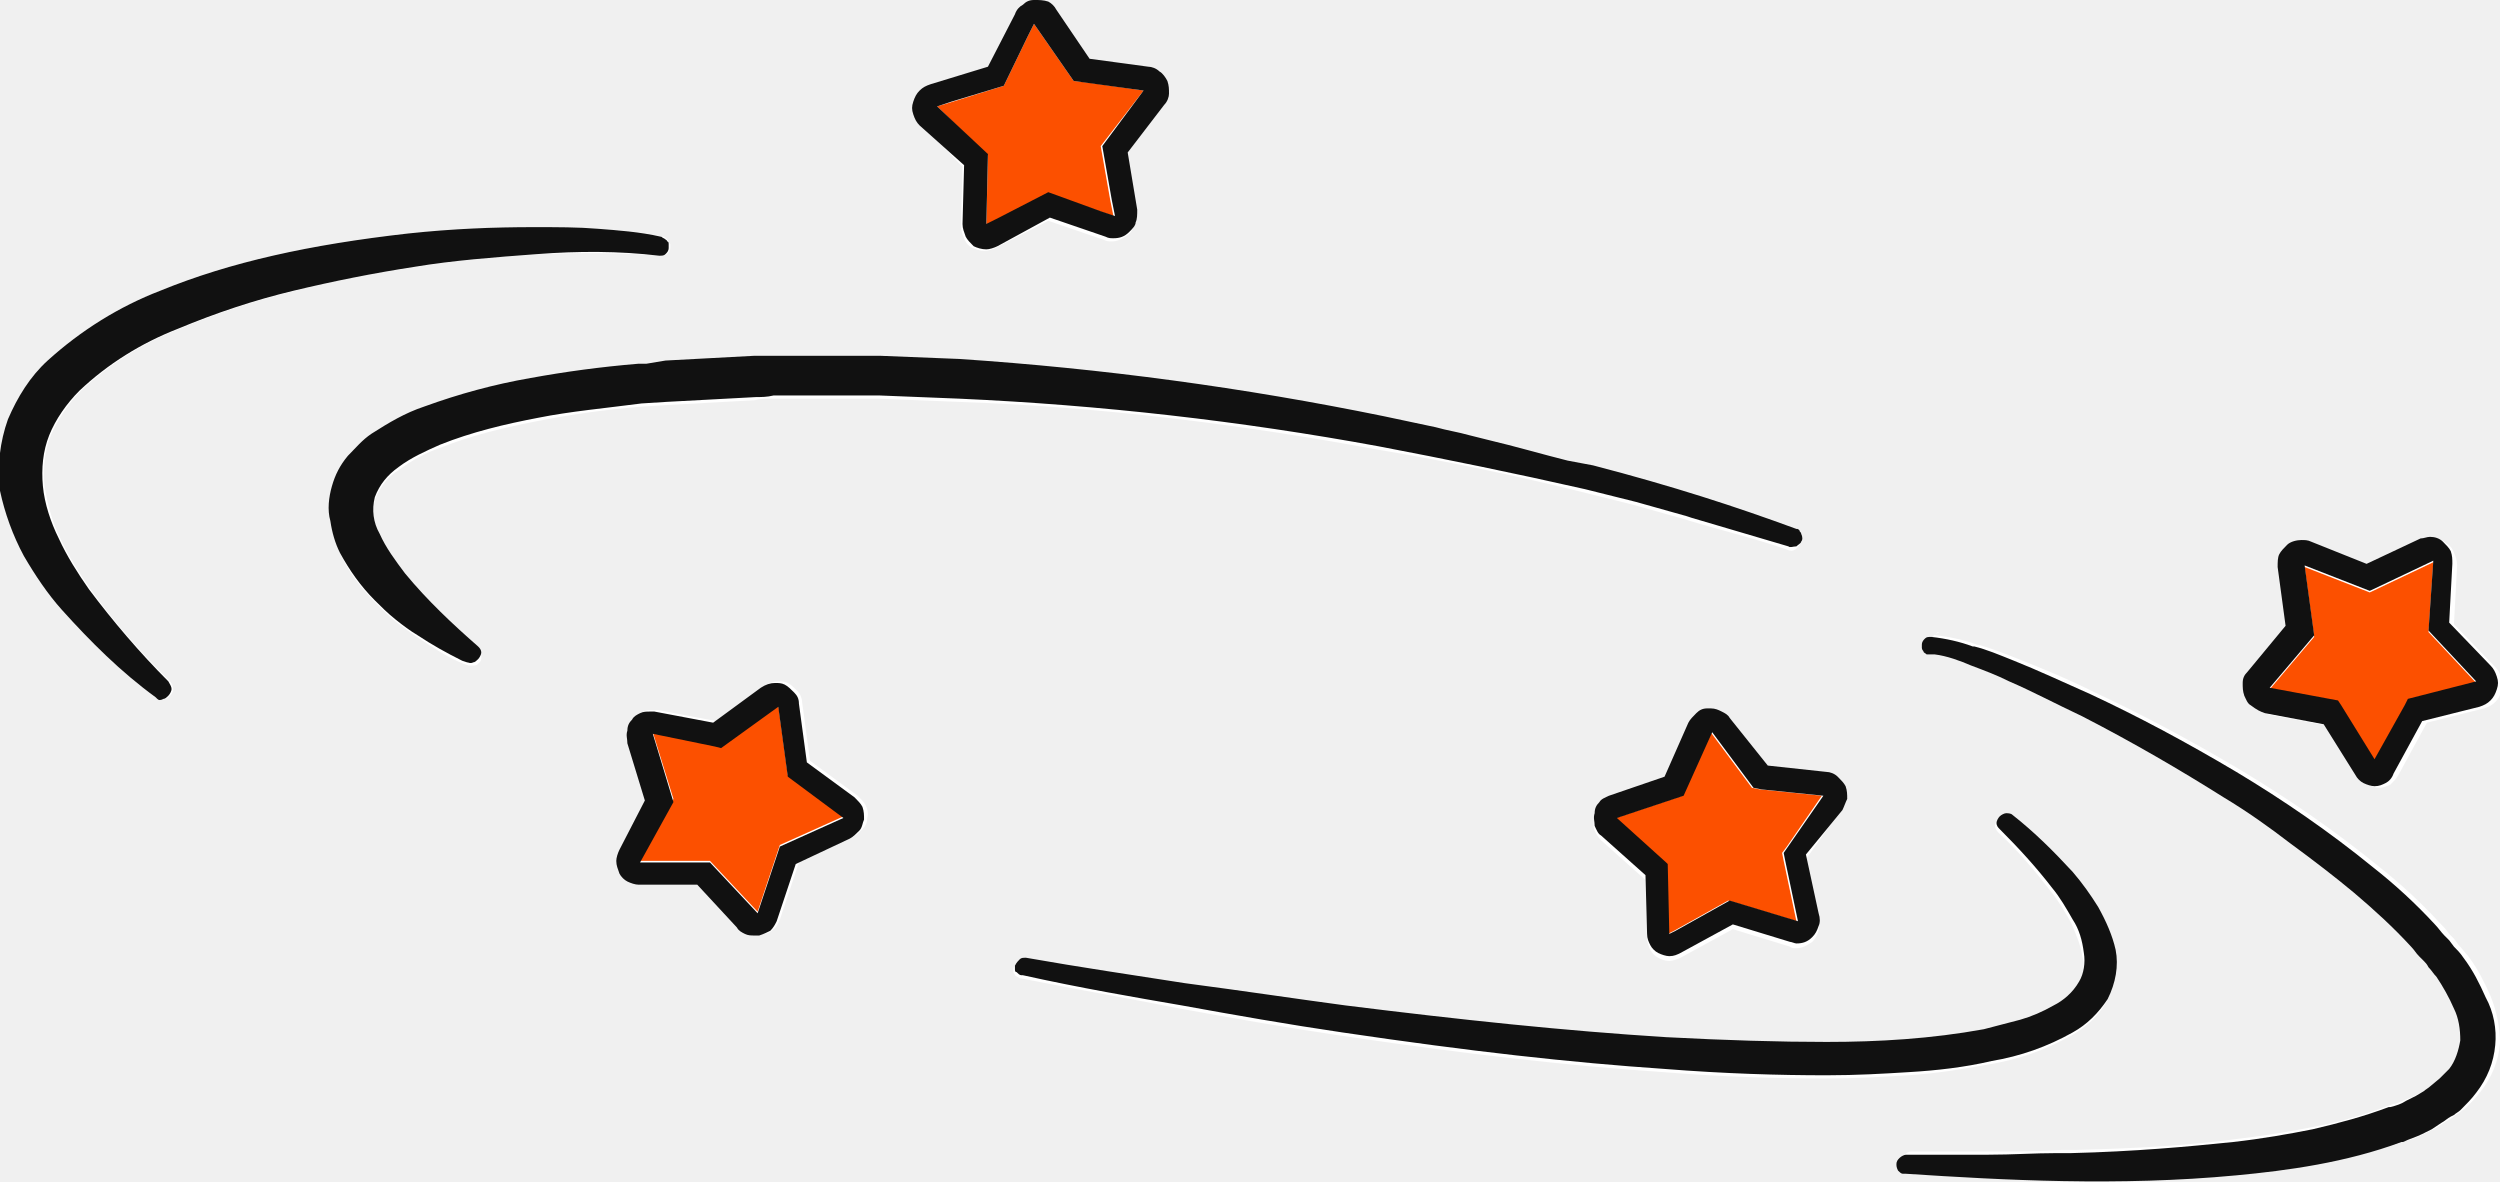
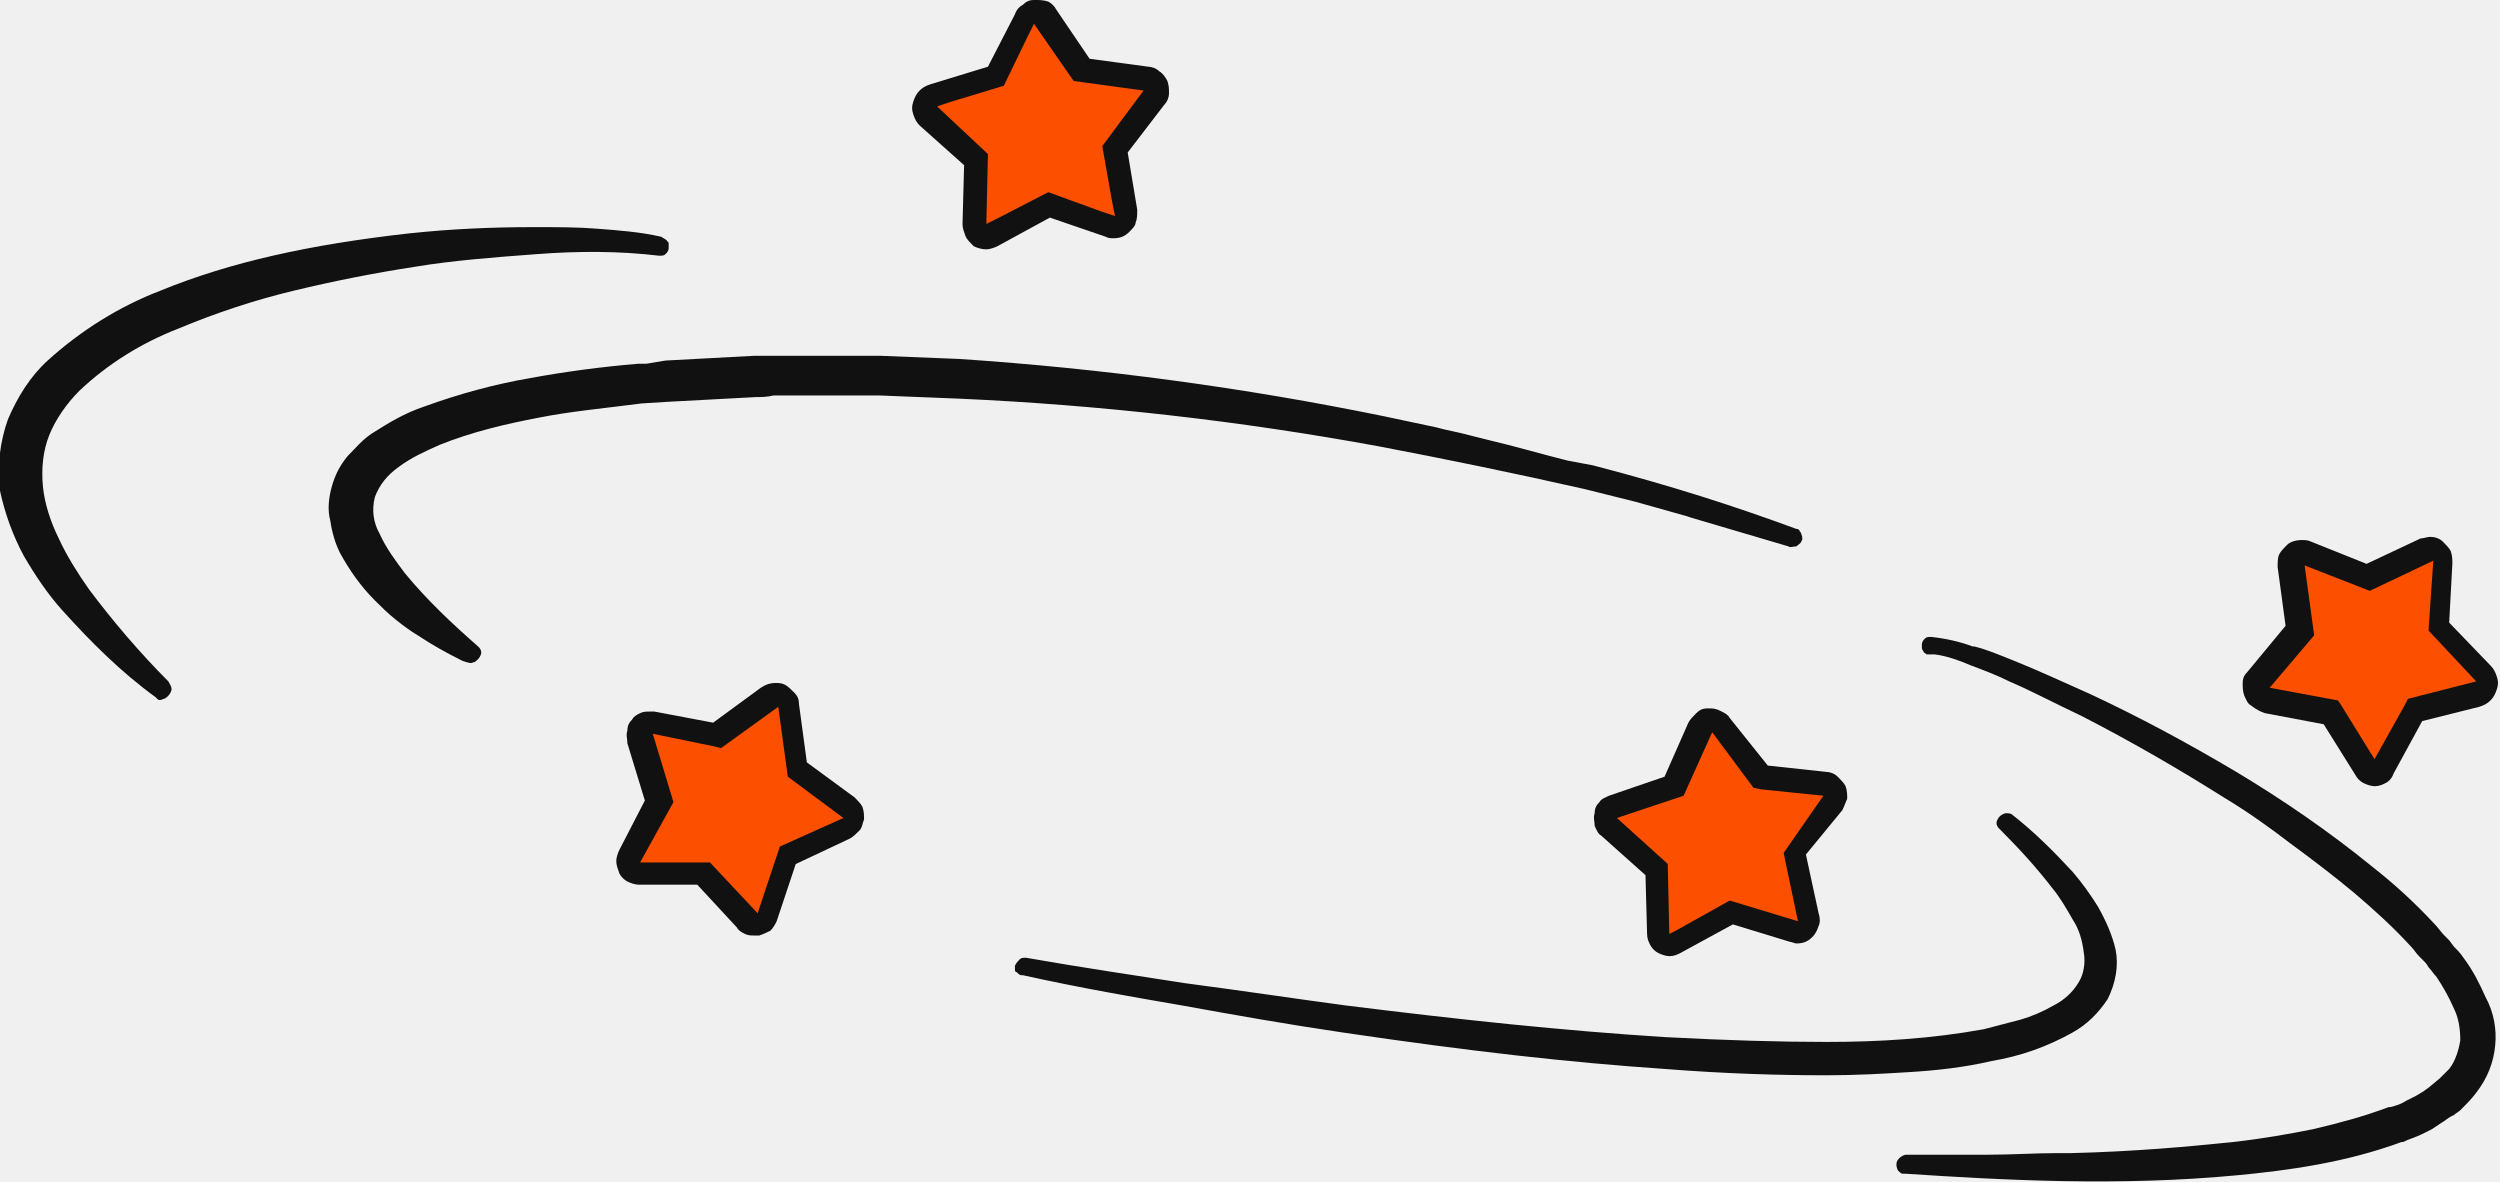
<svg xmlns="http://www.w3.org/2000/svg" version="1.1" id="Layer_1" x="0px" y="0px" viewBox="0 0 157.4 74.4" style="enable-background:new 0 0 157.4 74.4;" xml:space="preserve">
  <style type="text/css">
- 	.st0{fill:#FFFFFF;}
+ 	.st0{fill:#FC5000;}
	.st1{fill:#111111;}
- 	.st2{fill:#FC5000;}
</style>
  <g>
-     <path class="st0" d="M101.7,51.5l3.1,2.8L101.7,51.5L101.7,51.5z" />
-     <path class="st0" d="M63.2,5.4l1.5-3.1L63.2,5.4l-3.3,1L63.2,5.4z" />
-     <path class="st0" d="M39.7,46.7c-0.1-0.2-0.1-0.5,0-0.8c0.1-0.3,0.2-0.5,0.3-0.7c0.1-0.2,0.3-0.3,0.5-0.4c0.2-0.1,0.4-0.1,0.6-0.1   c0.1,0,0.2,0,0.3,0l3.7,0.7l3-2.2c0.3-0.2,0.6-0.3,0.9-0.3c0.2,0,0.4,0,0.6,0.1c0.2,0.1,0.4,0.3,0.6,0.5c0.2,0.2,0.3,0.5,0.3,0.7   l0.5,3.7l3,2.2c0.2,0.2,0.4,0.4,0.5,0.6c0.1,0.2,0.2,0.5,0.1,0.8c0,0.3-0.1,0.5-0.3,0.7c-0.2,0.2-0.4,0.4-0.6,0.5l-3.4,1.6   l-1.2,3.6c-0.1,0.2-0.2,0.5-0.4,0.6c-0.2,0.2-0.4,0.3-0.7,0.3c-0.1,0-0.2,0-0.3,0c-0.2,0-0.4,0-0.6-0.1c-0.2-0.1-0.4-0.2-0.5-0.4   l-2.6-2.7h-3.7c-0.3,0-0.5-0.1-0.7-0.2c-0.2-0.1-0.4-0.3-0.6-0.5c-0.1-0.2-0.2-0.5-0.2-0.7c0-0.3,0.1-0.5,0.2-0.7l1.8-3.3   L39.7,46.7z M131.1,60.2c-0.1-0.7-0.4-1.4-0.7-2.1c-0.4-0.7-0.8-1.4-1.3-2c-1-1.3-2.1-2.6-3.3-3.7c-0.1-0.1-0.2-0.3-0.2-0.4   c0-0.2,0.1-0.3,0.2-0.4c0.1-0.1,0.3-0.2,0.4-0.2s0.3,0,0.4,0.1c1.4,1.1,2.6,2.3,3.8,3.6c0.6,0.7,1.1,1.4,1.6,2.2   c0.5,0.8,0.9,1.7,1.1,2.7c0.2,1.1,0,2.2-0.5,3.1c-0.5,0.9-1.3,1.6-2.2,2.1c-1.6,0.9-3.3,1.5-5.1,1.8c-1.7,0.3-3.4,0.6-5.2,0.7   c-1.6,0.1-3.3,0.2-5.2,0.2c-3.1,0-6.4-0.1-10.2-0.4c-5.9-0.4-12.2-1.1-20.3-2.3c-3.4-0.5-6.8-1.1-10.1-1.7c-3-0.6-6.5-1.2-10-1.9   l-0.1,0c-0.1-0.1-0.2-0.1-0.3-0.2c0-0.1-0.1-0.1-0.1-0.2c0-0.1,0-0.2,0-0.2c0-0.1,0.1-0.2,0.1-0.2c0-0.1,0.1-0.1,0.2-0.2   c0.1,0,0.1-0.1,0.2-0.1c0.1,0,0.2,0,0.2,0c3.5,0.6,6.8,1.1,10,1.6c3.7,0.6,7,1,10.1,1.4c7.2,0.9,13.8,1.6,20.2,2   c3.8,0.2,7.1,0.3,10.1,0.3c3.3,0,6.6-0.3,9.9-0.8c0.8-0.1,1.6-0.3,2.3-0.6c0.7-0.2,1.4-0.5,2.1-0.9c0.6-0.3,1.1-0.8,1.5-1.3   C131.2,61.4,131.3,60.8,131.1,60.2L131.1,60.2z M141.7,42.4l2.4-2.9l-0.5-3.7c0-0.3,0-0.5,0.1-0.8c0.1-0.2,0.3-0.5,0.5-0.6   c0.3-0.2,0.6-0.3,0.9-0.3c0.2,0,0.4,0,0.6,0.1l3.5,1.4l3.4-1.6c0.2-0.1,0.4-0.1,0.6-0.1c0.3,0,0.6,0.1,0.8,0.3   c0.2,0.1,0.4,0.3,0.5,0.6c0.1,0.2,0.2,0.5,0.2,0.8l-0.2,3.7l2.6,2.7c0.2,0.2,0.3,0.4,0.4,0.7c0.1,0.3,0.1,0.5,0,0.8   c-0.1,0.3-0.2,0.5-0.4,0.7s-0.4,0.3-0.7,0.4l-3.6,0.9l-1.8,3.3c-0.1,0.2-0.3,0.4-0.5,0.6c-0.2,0.1-0.5,0.2-0.7,0.2h0   c-0.3,0-0.5-0.1-0.7-0.2c-0.2-0.1-0.4-0.3-0.5-0.5l-2-3.2l-3.7-0.7c-0.3-0.1-0.5-0.2-0.7-0.3c-0.2-0.2-0.3-0.4-0.4-0.6   c-0.1-0.2-0.1-0.5-0.1-0.8C141.4,42.9,141.6,42.6,141.7,42.4L141.7,42.4z M121.9,40c0.9,0.1,1.8,0.3,2.6,0.6h0.1   c0.7,0.2,1.5,0.5,2.5,0.9c1.5,0.6,3,1.2,4.8,2.1c3,1.4,6,3,9.2,4.9c3,1.8,5.9,3.8,8.6,6c1.4,1.1,2.7,2.3,3.9,3.6   c0.2,0.2,0.4,0.4,0.6,0.7l0.3,0.3l0.3,0.4c0.2,0.2,0.4,0.5,0.6,0.7c0.6,0.8,1,1.6,1.4,2.5c0.4,1,0.6,2,0.6,3   c-0.1,1.1-0.5,2.1-1.2,3c-0.3,0.4-0.6,0.7-0.9,1l-0.1,0.1c-0.2,0.1-0.3,0.2-0.4,0.3l-0.2,0.1c-0.2,0.2-0.4,0.3-0.6,0.4l-0.6,0.4   l-0.6,0.3c-0.4,0.2-0.8,0.4-1.2,0.5l-0.1,0c-3.6,1.3-7.2,1.8-10.4,2.1c-7.4,0.7-14.7,0.3-20.8-0.1c-0.1,0-0.1,0-0.2-0.1   c-0.1-0.1-0.2-0.1-0.3-0.2c-0.1-0.1-0.1-0.2-0.1-0.4c0-0.1,0.1-0.3,0.2-0.4c0.1-0.1,0.3-0.2,0.4-0.2c0.8,0,1.6,0,2.4,0   c0.9,0,1.9,0,2.8,0c1.4,0,2.9,0,4.3-0.1h0.9c4-0.1,7.3-0.3,10.2-0.7c1.8-0.2,3.5-0.5,5-0.8c1.6-0.3,3.2-0.8,4.8-1.4l0.1,0   c0.3-0.1,0.7-0.3,1-0.4l0.6-0.3l0.5-0.3c0.2-0.1,0.3-0.2,0.4-0.3l0.6-0.5c0.2-0.2,0.4-0.4,0.6-0.6c0.4-0.5,0.6-1.1,0.7-1.8   c0-0.7-0.1-1.4-0.4-2c-0.3-0.7-0.7-1.4-1.1-2c-0.1-0.2-0.3-0.4-0.5-0.6c-0.1-0.1-0.2-0.2-0.3-0.4l-0.3-0.3   c-0.2-0.2-0.3-0.4-0.5-0.6c-1.1-1.2-2.4-2.4-3.6-3.4c-1.2-1-2.5-2-4-3.1c-1.4-1-2.8-1.9-4.2-2.9c-2.7-1.7-5.6-3.4-8.9-5.1   c-1.7-0.9-3.2-1.6-4.6-2.2c-0.7-0.3-1.5-0.7-2.4-1c-0.7-0.3-1.5-0.5-2.3-0.7c-0.1,0-0.2,0-0.2-0.1s-0.1-0.1-0.2-0.2   s-0.1-0.1-0.1-0.2c0-0.1,0-0.2,0-0.2c0-0.1,0-0.2,0.1-0.2c0-0.1,0.1-0.1,0.2-0.2c0.1-0.1,0.1-0.1,0.2-0.1   C121.7,40,121.8,40,121.9,40L121.9,40z M116.1,49.5c0.1,0.2,0.2,0.5,0.1,0.8c0,0.3-0.1,0.5-0.3,0.7l-2.2,3.1l0.8,3.7   c0.1,0.3,0,0.5,0,0.8c-0.1,0.3-0.2,0.5-0.4,0.7c-0.3,0.2-0.6,0.4-1,0.4c-0.2,0-0.3,0-0.4-0.1l-3.6-1.1l-3.3,1.8   c-0.2,0.1-0.5,0.2-0.7,0.2c-0.3,0-0.5-0.1-0.7-0.2c-0.2-0.1-0.4-0.3-0.5-0.5c-0.1-0.2-0.2-0.5-0.2-0.7l-0.1-3.7l-2.8-2.5   c-0.2-0.2-0.3-0.4-0.4-0.6c-0.1-0.2-0.1-0.5,0-0.8c0.1-0.3,0.2-0.5,0.3-0.7c0.2-0.2,0.4-0.3,0.6-0.4l3.5-1.2l1.5-3.4   c0.1-0.2,0.3-0.4,0.5-0.6c0.2-0.2,0.5-0.2,0.7-0.3h0.2c0.2,0,0.5,0.1,0.7,0.2c0.2,0.1,0.4,0.3,0.5,0.4l2.2,3l3.7,0.4   c0.3,0,0.5,0.1,0.7,0.3C115.8,49.1,116,49.3,116.1,49.5L116.1,49.5z M57.6,6.4c0.1-0.3,0.2-0.5,0.4-0.7c0.2-0.2,0.4-0.3,0.7-0.4   l3.6-1.1l1.7-3.3c0.1-0.2,0.3-0.4,0.5-0.6C64.6,0.1,64.8,0,65.1,0h0.1c0.2,0,0.5,0.1,0.7,0.2c0.2,0.1,0.4,0.3,0.5,0.5l2.1,3.1   l3.7,0.5c0.3,0,0.5,0.1,0.7,0.3c0.2,0.2,0.4,0.4,0.5,0.6c0.1,0.2,0.1,0.5,0.1,0.8c0,0.3-0.1,0.5-0.3,0.7l-2.3,3l0.6,3.7   c0,0.3,0,0.5-0.1,0.8c-0.1,0.2-0.2,0.5-0.4,0.6c-0.3,0.2-0.6,0.4-1,0.4c-0.2,0-0.3,0-0.5-0.1l-3.5-1.2l-3.3,1.7   c-0.2,0.1-0.5,0.2-0.7,0.2c-0.3,0-0.5-0.1-0.8-0.2c-0.2-0.1-0.4-0.3-0.5-0.6c-0.1-0.2-0.2-0.5-0.2-0.8l0.1-3.7L58,7.8   c-0.2-0.2-0.3-0.4-0.4-0.7C57.5,6.9,57.5,6.6,57.6,6.4z M48.6,22.5h5.7c0.4,0,0.7,0,1.1,0l5,0.2c9,0.6,17.9,1.8,26.7,3.6l3.3,0.7   c0.7,0.2,1.4,0.3,2.1,0.5l1.2,0.3c1.7,0.4,3.4,0.8,5,1.3l1.5,0.4c5,1.4,9.1,2.6,12.8,4c0.1,0,0.1,0.1,0.2,0.1   c0.1,0.1,0.1,0.1,0.1,0.2c0.1,0.1,0.1,0.3,0,0.5c-0.1,0.1-0.2,0.3-0.3,0.3c-0.1,0.1-0.3,0.1-0.5,0c-2-0.7-4.1-1.2-6.1-1.8l-0.3-0.1   l-3.2-0.9L99.7,31c-4.4-1.1-8.8-2-13-2.7c-8.7-1.6-17.5-2.7-26.4-3l-5-0.2c-0.4,0-0.7,0-1.1,0h-0.6l-5,0c-0.4,0-0.7,0-1.1,0.1   L42,25.5l-1.6,0.1c-2.4,0.2-4.5,0.5-6.5,0.9c-2.1,0.4-4.2,0.9-6.2,1.7c-0.9,0.3-1.8,0.8-2.6,1.4c-0.7,0.4-1.2,1.1-1.5,1.9   c-0.2,0.8-0.1,1.6,0.3,2.3c0.4,0.9,1,1.7,1.6,2.5c1.4,1.6,3,3.2,4.6,4.6c0.1,0.1,0.2,0.3,0.2,0.4c0,0.2,0,0.3-0.1,0.4   c-0.1,0.1-0.2,0.2-0.3,0.2c-0.1,0-0.3,0-0.4,0l-0.3-0.1c-1-0.4-1.9-1-2.8-1.6c-0.6-0.4-1-0.7-1.4-1c-0.4-0.3-0.9-0.8-1.3-1.2   c-0.9-0.9-1.7-1.9-2.2-3c-0.3-0.6-0.5-1.3-0.6-2c-0.1-0.7-0.1-1.5,0.1-2.2c0.2-0.7,0.6-1.4,1-1.9c0.4-0.5,0.9-1,1.5-1.4   c1-0.7,2.1-1.3,3.3-1.7c2.2-0.8,4.4-1.4,6.7-1.8c2.1-0.4,4.3-0.7,6.7-0.9l0.5,0l1.2-0.1l5.6-0.3C47.9,22.5,48.3,22.5,48.6,22.5   L48.6,22.5z M0.6,26.4C1.1,25,1.9,23.7,3,22.7c2.1-1.9,4.5-3.4,7.1-4.4c4.4-1.8,9.4-2.9,15.6-3.6c2.8-0.3,5.4-0.4,8-0.4   c1.4,0,2.8,0,4,0.1c1.3,0.1,2.7,0.2,4,0.5c0.1,0,0.2,0,0.2,0.1c0.1,0,0.1,0.1,0.2,0.2c0,0.1,0.1,0.1,0.1,0.2c0,0.1,0,0.2,0,0.2   c0,0.2-0.1,0.3-0.2,0.4c-0.1,0.1-0.3,0.1-0.4,0.1c-2.6-0.2-5.2-0.2-7.7-0.1c-2.8,0.2-5.3,0.4-7.7,0.8c-2.6,0.4-5.1,0.8-7.6,1.5   c-2.5,0.6-4.9,1.4-7.3,2.4c-2.3,0.9-4.4,2.2-6.2,3.9c-0.8,0.8-1.4,1.7-1.9,2.8c-0.4,1-0.5,2.1-0.4,3.2c0.2,1.2,0.5,2.3,1,3.3   c0.5,1.1,1.2,2.2,1.9,3.2c1.5,2.1,3.2,4,5,5.8c0.1,0.1,0.2,0.3,0.2,0.5c0,0.2-0.1,0.3-0.2,0.4c-0.1,0.1-0.2,0.2-0.3,0.2   c-0.1,0-0.3,0-0.4,0l-0.1-0.1c-2.2-1.6-4.2-3.4-5.9-5.5C3,37.4,2.2,36.2,1.5,35c-0.7-1.3-1.2-2.7-1.4-4.1   C-0.1,29.4,0,27.8,0.6,26.4z" />
-     <path class="st0" d="M66,12.1l3.2,1.1L66,12.1L66,12.1z" />
-     <path class="st1" d="M1.5,35c0.7,1.2,1.5,2.4,2.4,3.4c1.8,2,3.7,3.9,5.9,5.5l0.1,0.1c0.1,0.1,0.2,0.1,0.4,0c0.1,0,0.2-0.1,0.3-0.2   c0.1-0.1,0.2-0.3,0.2-0.4c0-0.2-0.1-0.3-0.2-0.5c-1.8-1.8-3.5-3.8-5-5.8c-0.7-1-1.4-2.1-1.9-3.2c-0.5-1-0.9-2.2-1-3.3   c-0.1-1.1,0-2.2,0.4-3.2c0.4-1,1.1-2,1.9-2.8c1.8-1.7,3.9-3,6.2-3.9c2.4-1,4.8-1.8,7.3-2.4c2.5-0.6,5-1.1,7.6-1.5   c2.4-0.4,5-0.6,7.7-0.8c2.6-0.2,5.2-0.2,7.7,0.1c0.2,0,0.3,0,0.4-0.1c0.1-0.1,0.2-0.2,0.2-0.4c0-0.1,0-0.2,0-0.2   c0-0.1,0-0.2-0.1-0.2c0-0.1-0.1-0.1-0.2-0.2c-0.1,0-0.1-0.1-0.2-0.1c-1.3-0.3-2.7-0.4-4-0.5c-1.2-0.1-2.5-0.1-4-0.1   c-2.5,0-5.1,0.1-7.9,0.4c-6.2,0.7-11.2,1.8-15.6,3.6c-2.6,1-5,2.5-7.1,4.4c-1.1,1-1.9,2.3-2.5,3.7c-0.5,1.4-0.7,3-0.5,4.5   C0.3,32.3,0.8,33.7,1.5,35z" />
-     <path class="st1" d="M121.8,41.2c0.8,0.1,1.6,0.4,2.3,0.7c0.8,0.3,1.6,0.6,2.4,1c1.4,0.6,2.9,1.4,4.6,2.2c3.3,1.7,6.2,3.4,8.9,5.1   c1.5,0.9,2.9,1.9,4.2,2.9c1.5,1.1,2.8,2.1,4,3.1c1.3,1.1,2.5,2.2,3.6,3.4c0.2,0.2,0.3,0.4,0.5,0.6l0.3,0.3c0.1,0.1,0.2,0.2,0.3,0.4   c0.2,0.2,0.3,0.4,0.5,0.6c0.4,0.6,0.8,1.3,1.1,2c0.3,0.6,0.4,1.3,0.4,2c-0.1,0.6-0.3,1.3-0.7,1.8c-0.2,0.2-0.4,0.4-0.6,0.6   l-0.6,0.5c-0.1,0.1-0.3,0.2-0.4,0.3l-0.5,0.3l-0.6,0.3c-0.3,0.2-0.6,0.3-1,0.4l-0.1,0c-1.6,0.6-3.1,1-4.8,1.4   c-1.5,0.3-3.2,0.6-5,0.8c-2.9,0.3-6.2,0.6-10.2,0.7h-0.9c-1.4,0-2.8,0.1-4.3,0.1c-0.9,0-1.9,0-2.8,0c-0.8,0-1.6,0-2.4,0   c-0.1,0-0.3,0.1-0.4,0.2c-0.1,0.1-0.2,0.2-0.2,0.4c0,0.1,0,0.2,0.1,0.4c0.1,0.1,0.2,0.2,0.3,0.2c0.1,0,0.1,0,0.2,0   c6.1,0.4,13.4,0.8,20.8,0.1c3.2-0.3,6.9-0.8,10.4-2.1l0.1,0c0.4-0.2,0.8-0.3,1.2-0.5l0.6-0.3l0.6-0.4c0.2-0.1,0.4-0.3,0.6-0.4   l0.2-0.1c0.1-0.1,0.3-0.2,0.4-0.3l0.1-0.1c0.3-0.3,0.6-0.6,0.9-1c0.7-0.9,1.1-1.9,1.2-3c0.1-1-0.1-2.1-0.6-3   c-0.4-0.9-0.8-1.7-1.4-2.5c-0.2-0.3-0.4-0.5-0.6-0.7l-0.3-0.4l-0.3-0.3c-0.2-0.2-0.4-0.5-0.6-0.7c-1.2-1.3-2.5-2.5-3.9-3.6   c-2.7-2.2-5.6-4.2-8.6-6c-3.2-1.9-6.2-3.5-9.2-4.9c-1.8-0.8-3.3-1.5-4.8-2.1c-1-0.4-1.7-0.7-2.5-0.9h-0.1c-0.8-0.3-1.7-0.5-2.6-0.6   c-0.2,0-0.3,0-0.4,0.1c-0.1,0.1-0.2,0.2-0.2,0.4c0,0.1,0,0.2,0,0.2c0,0.1,0.1,0.2,0.1,0.2c0,0.1,0.1,0.1,0.2,0.2   C121.6,41.2,121.7,41.2,121.8,41.2z" />
-     <path class="st1" d="M40.7,22.9l-0.5,0c-2.4,0.2-4.6,0.5-6.8,0.9c-2.3,0.4-4.5,1-6.7,1.8c-1.2,0.4-2.2,1-3.3,1.7   c-0.6,0.4-1,0.9-1.5,1.4c-0.5,0.6-0.8,1.2-1,1.9c-0.2,0.7-0.3,1.5-0.1,2.2c0.1,0.7,0.3,1.4,0.6,2c0.6,1.1,1.3,2.1,2.2,3   c0.4,0.4,0.8,0.8,1.3,1.2c0.5,0.4,0.9,0.7,1.4,1c0.9,0.6,1.8,1.1,2.8,1.6l0.3,0.1c0.1,0,0.2,0.1,0.4,0c0.1,0,0.2-0.1,0.3-0.2   c0.1-0.1,0.2-0.3,0.2-0.4c0-0.2-0.1-0.3-0.2-0.4c-1.6-1.4-3.2-2.9-4.6-4.6c-0.6-0.8-1.2-1.6-1.6-2.5c-0.4-0.7-0.5-1.5-0.3-2.3   c0.3-0.8,0.8-1.4,1.5-1.9c0.8-0.6,1.7-1,2.6-1.4c2-0.8,4.1-1.3,6.2-1.7c2-0.4,4.2-0.6,6.5-0.9l1.6-0.1l5.6-0.3c0.3,0,0.7,0,1.1-0.1   l5,0h0.6c0.4,0,0.7,0,1.1,0l5,0.2c8.9,0.4,17.7,1.4,26.4,3c4.2,0.8,8.6,1.7,13,2.7l3.2,0.8l3.2,0.9l0.3,0.1c2,0.6,4.1,1.2,6.1,1.8   c0.1,0.1,0.3,0,0.5,0c0.1-0.1,0.3-0.2,0.3-0.3c0.1-0.1,0.1-0.3,0-0.5c0-0.1-0.1-0.1-0.1-0.2c-0.1-0.1-0.1-0.1-0.2-0.1   c-3.8-1.4-7.8-2.7-12.8-4L98.7,29c-1.6-0.4-3.3-0.9-5-1.3l-1.2-0.3c-0.7-0.2-1.4-0.3-2.1-0.5l-3.3-0.7c-8.8-1.8-17.7-3-26.7-3.6   l-5-0.2c-0.4,0-0.7,0-1.1,0h-5.7c-0.4,0-0.7,0-1.1,0l-5.6,0.3L40.7,22.9z" />
-     <path class="st1" d="M129.3,63.3c-0.7,0.4-1.4,0.7-2.1,0.9c-0.8,0.2-1.5,0.4-2.3,0.6c-3.3,0.6-6.6,0.8-9.9,0.8   c-3,0-6.3-0.1-10.1-0.3c-6.4-0.4-13-1.1-20.2-2c-3-0.4-6.3-0.9-10.1-1.4c-3.2-0.5-6.6-1-10-1.6c-0.2,0-0.3,0-0.4,0.1   c-0.1,0.1-0.2,0.2-0.3,0.4c0,0.1,0,0.2,0,0.2c0,0.1,0,0.2,0.1,0.2c0.1,0.1,0.2,0.2,0.3,0.2l0.1,0c3.6,0.8,7.1,1.4,10,1.9   c3.3,0.6,6.7,1.2,10.1,1.7c8.1,1.2,14.4,1.9,20.3,2.3c3.8,0.3,7.2,0.4,10.2,0.4c1.9,0,3.6-0.1,5.2-0.2c1.7-0.1,3.5-0.3,5.2-0.7   c1.8-0.3,3.5-0.9,5.1-1.8c0.9-0.5,1.6-1.2,2.2-2.1c0.5-1,0.7-2.1,0.5-3.1c-0.2-0.9-0.6-1.8-1.1-2.7c-0.5-0.8-1-1.5-1.6-2.2   c-1.2-1.3-2.4-2.5-3.8-3.6c-0.1-0.1-0.3-0.1-0.4-0.1s-0.3,0.1-0.4,0.2c-0.1,0.1-0.2,0.3-0.2,0.4c0,0.2,0.1,0.3,0.2,0.4   c1.2,1.2,2.3,2.4,3.3,3.7c0.5,0.6,0.9,1.3,1.3,2c0.4,0.6,0.6,1.3,0.7,2.1c0.1,0.6,0,1.3-0.3,1.8C130.5,62.5,129.9,63,129.3,63.3z" />
-     <path class="st2" d="M60,6.4L59,6.7l3.2,3.1l-0.1,4.4l0.8-0.4l3.1-1.6h0l3.2,1.1l0.9,0.3l-0.2-1l-0.6-3.4L72,5.7l-3.5-0.5l-0.9-0.1   l-2.5-3.6l-0.4,0.8l-1.5,3.1L60,6.4z" />
-     <path class="st1" d="M60.7,10.4l-0.1,3.7c0,0.3,0.1,0.5,0.2,0.8c0.1,0.2,0.3,0.4,0.5,0.6c0.2,0.1,0.5,0.2,0.8,0.2   c0.2,0,0.5-0.1,0.7-0.2l3.3-1.8l3.5,1.2c0.2,0.1,0.3,0.1,0.5,0.1c0.4,0,0.7-0.1,1-0.4c0.2-0.2,0.4-0.4,0.4-0.6   c0.1-0.2,0.1-0.5,0.1-0.8L71,9.6l2.3-3c0.2-0.2,0.3-0.5,0.3-0.7c0-0.3,0-0.5-0.1-0.8c-0.1-0.2-0.3-0.5-0.5-0.6   c-0.2-0.2-0.5-0.3-0.7-0.3l-3.7-0.5l-2.1-3.1c-0.1-0.2-0.3-0.4-0.5-0.5C65.7,0,65.4,0,65.2,0h-0.1c-0.3,0-0.5,0.1-0.7,0.3   c-0.2,0.1-0.4,0.3-0.5,0.6l-1.7,3.3l-3.6,1.1c-0.3,0.1-0.5,0.2-0.7,0.4c-0.2,0.2-0.3,0.4-0.4,0.7c-0.1,0.3-0.1,0.5,0,0.8   c0.1,0.3,0.2,0.5,0.4,0.7L60.7,10.4z M63.2,5.4l1.5-3.1l0.4-0.8l2.5,3.6L72,5.7l-2.6,3.5l0.6,3.4l0.2,1l-0.9-0.3L66,12.1l-3.1,1.6   l-0.8,0.4l0.1-4.4L59,6.7l0.9-0.3L63.2,5.4z" />
-     <path class="st2" d="M142.9,43.4l4.3,0.8l0.2,0.3l2.1,3.4l1.9-3.4l0.2-0.4l4.3-1.1l-3-3.2l0.3-4.4l-4,1.9l-4.1-1.6l0.6,4.4   L142.9,43.4z" />
-     <path class="st1" d="M142.6,44.9l3.7,0.7l2,3.2c0.1,0.2,0.3,0.4,0.5,0.5c0.2,0.1,0.5,0.2,0.7,0.2h0c0.3,0,0.5-0.1,0.7-0.2   c0.2-0.1,0.4-0.3,0.5-0.6l1.8-3.3l3.6-0.9c0.3-0.1,0.5-0.2,0.7-0.4c0.2-0.2,0.3-0.4,0.4-0.7c0.1-0.3,0.1-0.5,0-0.8   c-0.1-0.3-0.2-0.5-0.4-0.7l-2.6-2.7l0.2-3.7c0-0.3,0-0.5-0.1-0.8c-0.1-0.2-0.3-0.4-0.5-0.6c-0.2-0.2-0.5-0.3-0.8-0.3   c-0.2,0-0.4,0.1-0.6,0.1l-3.4,1.6l-3.5-1.4c-0.2-0.1-0.4-0.1-0.6-0.1c-0.3,0-0.7,0.1-0.9,0.3c-0.2,0.2-0.4,0.4-0.5,0.6   c-0.1,0.2-0.1,0.5-0.1,0.8l0.5,3.7l-2.4,2.9c-0.2,0.2-0.3,0.4-0.3,0.7c0,0.3,0,0.5,0.1,0.8c0.1,0.2,0.2,0.5,0.4,0.6   C142.1,44.7,142.3,44.8,142.6,44.9z M145.7,40l-0.6-4.4l4.1,1.6l4-1.9l-0.3,4.4l3,3.2l-4.3,1.1l-0.2,0.4l-1.9,3.4l-2.1-3.4   l-0.2-0.3l-4.3-0.8L145.7,40z" />
-     <path class="st2" d="M40.3,54.2l4.4,0l3,3.2l1.4-4.2l4-1.8l-3.5-2.6L49,44.4L45.4,47L45,46.9l-3.9-0.8l1.3,4.2L40.3,54.2z" />
-     <path class="st1" d="M39,55c0.1,0.2,0.3,0.4,0.5,0.5c0.2,0.1,0.5,0.2,0.7,0.2h3.7l2.5,2.7c0.1,0.2,0.3,0.3,0.5,0.4s0.4,0.1,0.6,0.1   c0.1,0,0.2,0,0.3,0c0.3-0.1,0.5-0.2,0.7-0.3c0.2-0.2,0.3-0.4,0.4-0.6l1.2-3.6l3.4-1.6c0.2-0.1,0.4-0.3,0.6-0.5   c0.2-0.2,0.2-0.5,0.3-0.7c0-0.3,0-0.5-0.1-0.8c-0.1-0.2-0.3-0.4-0.5-0.6l-3-2.2l-0.5-3.7c0-0.3-0.1-0.5-0.3-0.7   c-0.2-0.2-0.4-0.4-0.6-0.5c-0.2-0.1-0.4-0.1-0.6-0.1c-0.3,0-0.6,0.1-0.9,0.3l-3,2.2l-3.7-0.7c-0.1,0-0.2,0-0.3,0   c-0.2,0-0.4,0-0.6,0.1c-0.2,0.1-0.4,0.2-0.5,0.4c-0.2,0.2-0.3,0.4-0.3,0.7c-0.1,0.3,0,0.5,0,0.8l1.1,3.6L39,53.5   c-0.1,0.2-0.2,0.5-0.2,0.7C38.8,54.5,38.9,54.7,39,55z M41.1,46.2l3.9,0.8l0.4,0.1l3.6-2.6l0.6,4.4l3.5,2.6l-4,1.8l-1.4,4.2l-3-3.2   h-4.4l2.1-3.8L41.1,46.2z" />
-     <path class="st2" d="M113.1,58l-0.8-3.8l-0.1-0.5l0.3-0.4l2.2-3.2l-3.9-0.4l-0.5-0.1l-2.6-3.5l-1.8,4l-4.2,1.4l3.1,2.8l0.1,0.1   l0.1,4.4l0.4-0.2l3.4-1.9L113.1,58z" />
-     <path class="st1" d="M108.9,45.2c-0.1-0.2-0.3-0.3-0.5-0.4c-0.2-0.1-0.4-0.2-0.7-0.2h-0.2c-0.3,0-0.5,0.1-0.7,0.3   c-0.2,0.2-0.4,0.4-0.5,0.6l-1.5,3.4l-3.5,1.2c-0.2,0.1-0.5,0.2-0.6,0.4c-0.2,0.2-0.3,0.4-0.3,0.7c-0.1,0.3,0,0.5,0,0.8   c0.1,0.2,0.2,0.5,0.4,0.6l2.8,2.5l0.1,3.7c0,0.3,0.1,0.5,0.2,0.7c0.1,0.2,0.3,0.4,0.5,0.5c0.2,0.1,0.5,0.2,0.7,0.2   c0.3,0,0.5-0.1,0.7-0.2l3.3-1.8l3.6,1.1c0.1,0,0.3,0.1,0.4,0.1c0.4,0,0.7-0.1,1-0.4c0.2-0.2,0.3-0.4,0.4-0.7c0.1-0.2,0.1-0.5,0-0.8   l-0.8-3.7L116,51c0.1-0.2,0.2-0.5,0.3-0.7c0-0.3,0-0.5-0.1-0.8c-0.1-0.2-0.3-0.4-0.5-0.6c-0.2-0.2-0.5-0.3-0.7-0.3l-3.7-0.4   L108.9,45.2z M108.9,56.7l-3.4,1.9l-0.4,0.2l-0.1-4.4l-0.1-0.1l-3.1-2.8l4.2-1.4l1.8-4l2.6,3.5l0.5,0.1l3.9,0.4l-2.5,3.6l0.1,0.5   l0.8,3.8L108.9,56.7z" />
+     <polygon class="st0" points="68.9,4.8 67.9,4.7 65,0.6 64.6,1.6 62.9,5.1 59.3,6.2 58.1,6.5 61.8,10.1 61.6,15.1 62.5,14.6    66.1,12.8 69.7,14 70.7,14.4 70.5,13.2 69.8,9.4 72.9,5.4  " />
+     <polygon class="st0" points="153.4,39.5 153.7,34.5 149.2,36.7 144.5,34.9 145.2,39.9 142,43.6 146.9,44.5 147.1,44.9 149.5,48.8    151.7,44.9 151.9,44.4 156.8,43.2  " />
+     <polygon class="st0" points="49.2,44 45.3,46.8 44.9,46.7 40.6,45.8 42,50.4 39.8,54.6 44.5,54.6 47.8,58 49.3,53.5 53.6,51.5    49.8,48.7  " />
+     <polygon class="st0" points="115.6,49.7 111.2,49.3 110.7,49.1 107.8,45.2 105.8,49.7 101.1,51.3 104.5,54.4 104.6,54.5    104.8,59.4 105.2,59.2 109,57.1 113.8,58.6 112.9,54.3 112.8,53.7 113.2,53.3  " />
+   </g>
+   <g>
+     <path class="st1" d="M33.8,16c2.6-0.2,5.2-0.2,7.7,0.1c0.2,0,0.3,0,0.4-0.1c0.1-0.1,0.2-0.2,0.2-0.4c0-0.1,0-0.2,0-0.2   c0-0.1,0-0.2-0.1-0.2c0-0.1-0.1-0.1-0.2-0.2c-0.1,0-0.1-0.1-0.2-0.1c-1.3-0.3-2.7-0.4-4-0.5c-1.2-0.1-2.5-0.1-4-0.1   c-2.5,0-5.1,0.1-7.9,0.4c-6.2,0.7-11.2,1.8-15.6,3.6c-2.6,1-5,2.5-7.1,4.4c-1.1,1-1.9,2.3-2.5,3.7c-0.5,1.4-0.7,3-0.5,4.5   c0.3,1.4,0.8,2.8,1.5,4.1c0.7,1.2,1.5,2.4,2.4,3.4c1.8,2,3.7,3.9,5.9,5.5L9.9,44c0.1,0.1,0.2,0.1,0.4,0c0.1,0,0.2-0.1,0.3-0.2   c0.1-0.1,0.2-0.3,0.2-0.4c0-0.2-0.1-0.3-0.2-0.5c-1.8-1.8-3.5-3.8-5-5.8c-0.7-1-1.4-2.1-1.9-3.2c-0.5-1-0.9-2.2-1-3.3   c-0.1-1.1,0-2.2,0.4-3.2s1.1-2,1.9-2.8c1.8-1.7,3.9-3,6.2-3.9c2.4-1,4.8-1.8,7.3-2.4s5-1.1,7.6-1.5C28.5,16.4,31.1,16.2,33.8,16z" />
+     <path class="st1" d="M155.1,60.3c-0.2-0.3-0.4-0.5-0.6-0.7l-0.3-0.4l-0.3-0.3c-0.2-0.2-0.4-0.5-0.6-0.7c-1.2-1.3-2.5-2.5-3.9-3.6   c-2.7-2.2-5.6-4.2-8.6-6c-3.2-1.9-6.2-3.5-9.2-4.9c-1.8-0.8-3.3-1.5-4.8-2.1c-1-0.4-1.7-0.7-2.5-0.9h-0.1c-0.8-0.3-1.7-0.5-2.6-0.6   c-0.2,0-0.3,0-0.4,0.1s-0.2,0.2-0.2,0.4c0,0.1,0,0.2,0,0.2c0,0.1,0.1,0.2,0.1,0.2c0,0.1,0.1,0.1,0.2,0.2c0.3,0,0.4,0,0.5,0   c0.8,0.1,1.6,0.4,2.3,0.7c0.8,0.3,1.6,0.6,2.4,1c1.4,0.6,2.9,1.4,4.6,2.2c3.3,1.7,6.2,3.4,8.9,5.1c1.5,0.9,2.9,1.9,4.2,2.9   c1.5,1.1,2.8,2.1,4,3.1c1.3,1.1,2.5,2.2,3.6,3.4c0.2,0.2,0.3,0.4,0.5,0.6l0.3,0.3c0.1,0.1,0.2,0.2,0.3,0.4c0.2,0.2,0.3,0.4,0.5,0.6   c0.4,0.6,0.8,1.3,1.1,2c0.3,0.6,0.4,1.3,0.4,2c-0.1,0.6-0.3,1.3-0.7,1.8c-0.2,0.2-0.4,0.4-0.6,0.6l-0.6,0.5   c-0.1,0.1-0.3,0.2-0.4,0.3l-0.5,0.3l-0.6,0.3c-0.3,0.2-0.6,0.3-1,0.4h-0.1c-1.6,0.6-3.1,1-4.8,1.4c-1.5,0.3-3.2,0.6-5,0.8   c-2.9,0.3-6.2,0.6-10.2,0.7h-0.9c-1.4,0-2.8,0.1-4.3,0.1c-0.9,0-1.9,0-2.8,0c-0.8,0-1.6,0-2.4,0c-0.1,0-0.3,0.1-0.4,0.2   s-0.2,0.2-0.2,0.4c0,0.1,0,0.2,0.1,0.4c0.1,0.1,0.2,0.2,0.3,0.2c0.1,0,0.1,0,0.2,0c6.1,0.4,13.4,0.8,20.8,0.1   c3.2-0.3,6.9-0.8,10.4-2.1h0.1c0.4-0.2,0.8-0.3,1.2-0.5l0.6-0.3l0.6-0.4c0.2-0.1,0.4-0.3,0.6-0.4l0.2-0.1c0.1-0.1,0.3-0.2,0.4-0.3   l0.1-0.1c0.3-0.3,0.6-0.6,0.9-1c0.7-0.9,1.1-1.9,1.2-3c0.1-1-0.1-2.1-0.6-3C156.1,61.9,155.7,61.1,155.1,60.3z" />
+     <path class="st1" d="M99.8,30.8l3.2,0.8l3.2,0.9l0.3,0.1c2,0.6,4.1,1.2,6.1,1.8c0.1,0.1,0.3,0,0.5,0c0.1-0.1,0.3-0.2,0.3-0.3   c0.1-0.1,0.1-0.3,0-0.5c0-0.1-0.1-0.1-0.1-0.2c-0.1-0.1-0.1-0.1-0.2-0.1c-3.8-1.4-7.8-2.7-12.8-4L98.7,29c-1.6-0.4-3.3-0.9-5-1.3   l-1.2-0.3c-0.7-0.2-1.4-0.3-2.1-0.5l-3.3-0.7c-8.8-1.8-17.7-3-26.7-3.6l-5-0.2c-0.4,0-0.7,0-1.1,0h-5.7c-0.4,0-0.7,0-1.1,0   l-5.6,0.3l-1.2,0.2h-0.5c-2.4,0.2-4.6,0.5-6.8,0.9c-2.3,0.4-4.5,1-6.7,1.8c-1.2,0.4-2.2,1-3.3,1.7c-0.6,0.4-1,0.9-1.5,1.4   c-0.5,0.6-0.8,1.2-1,1.9c-0.2,0.7-0.3,1.5-0.1,2.2c0.1,0.7,0.3,1.4,0.6,2c0.6,1.1,1.3,2.1,2.2,3c0.4,0.4,0.8,0.8,1.3,1.2   s0.9,0.7,1.4,1c0.9,0.6,1.8,1.1,2.8,1.6l0.3,0.1c0.1,0,0.2,0.1,0.4,0c0.1,0,0.2-0.1,0.3-0.2c0.1-0.1,0.2-0.3,0.2-0.4   c0-0.2-0.1-0.3-0.2-0.4c-1.6-1.4-3.2-2.9-4.6-4.6c-0.6-0.8-1.2-1.6-1.6-2.5c-0.4-0.7-0.5-1.5-0.3-2.3c0.3-0.8,0.8-1.4,1.5-1.9   c0.8-0.6,1.7-1,2.6-1.4c2-0.8,4.1-1.3,6.2-1.7c2-0.4,4.2-0.6,6.5-0.9l1.6-0.1l5.6-0.3c0.3,0,0.7,0,1.1-0.1h5h0.6c0.4,0,0.7,0,1.1,0   l5,0.2c8.9,0.4,17.7,1.4,26.4,3C91,28.9,95.4,29.8,99.8,30.8z" />
+     <path class="st1" d="M125.4,66.8c1.8-0.3,3.5-0.9,5.1-1.8c0.9-0.5,1.6-1.2,2.2-2.1c0.5-1,0.7-2.1,0.5-3.1c-0.2-0.9-0.6-1.8-1.1-2.7   c-0.5-0.8-1-1.5-1.6-2.2c-1.2-1.3-2.4-2.5-3.8-3.6c-0.1-0.1-0.3-0.1-0.4-0.1s-0.3,0.1-0.4,0.2c-0.1,0.1-0.2,0.3-0.2,0.4   c0,0.2,0.1,0.3,0.2,0.4c1.2,1.2,2.3,2.4,3.3,3.7c0.5,0.6,0.9,1.3,1.3,2c0.4,0.6,0.6,1.3,0.7,2.1c0.1,0.6,0,1.3-0.3,1.8   c-0.4,0.7-1,1.2-1.6,1.5c-0.7,0.4-1.4,0.7-2.1,0.9c-0.8,0.2-1.5,0.4-2.3,0.6c-3.3,0.6-6.6,0.8-9.9,0.8c-3,0-6.3-0.1-10.1-0.3   c-6.4-0.4-13-1.1-20.2-2c-3-0.4-6.3-0.9-10.1-1.4c-3.2-0.5-6.6-1-10-1.6c-0.2,0-0.3,0-0.4,0.1s-0.2,0.2-0.3,0.4c0,0.1,0,0.2,0,0.2   c0,0.1,0,0.2,0.1,0.2c0.1,0.1,0.2,0.2,0.3,0.2h0.1c3.6,0.8,7.1,1.4,10,1.9c3.3,0.6,6.7,1.2,10.1,1.7c8.1,1.2,14.4,1.9,20.3,2.3   c3.8,0.3,7.2,0.4,10.2,0.4c1.9,0,3.6-0.1,5.2-0.2C121.9,67.4,123.7,67.2,125.4,66.8z" />
+     <path class="st1" d="M57.9,7.9l2.8,2.5l-0.1,3.7c0,0.3,0.1,0.5,0.2,0.8c0.1,0.2,0.3,0.4,0.5,0.6c0.2,0.1,0.5,0.2,0.8,0.2   c0.2,0,0.5-0.1,0.7-0.2l3.3-1.8l3.5,1.2c0.2,0.1,0.3,0.1,0.5,0.1c0.4,0,0.7-0.1,1-0.4c0.2-0.2,0.4-0.4,0.4-0.6   c0.1-0.2,0.1-0.5,0.1-0.8L71,9.6l2.3-3c0.2-0.2,0.3-0.5,0.3-0.7c0-0.3,0-0.5-0.1-0.8c-0.1-0.2-0.3-0.5-0.5-0.6   c-0.2-0.2-0.5-0.3-0.7-0.3l-3.7-0.5l-2.1-3.1c-0.1-0.2-0.3-0.4-0.5-0.5C65.7,0,65.4,0,65.2,0h-0.1c-0.3,0-0.5,0.1-0.7,0.3   c-0.2,0.1-0.4,0.3-0.5,0.6l-1.7,3.3l-3.6,1.1c-0.3,0.1-0.5,0.2-0.7,0.4c-0.2,0.2-0.3,0.4-0.4,0.7s-0.1,0.5,0,0.8S57.7,7.7,57.9,7.9   z M59.9,6.4l3.3-1l1.5-3.1l0.4-0.8l2.5,3.6L72,5.7l-2.6,3.5l0.6,3.4l0.2,1l-0.9-0.3L66,12.1l-3.1,1.6l-0.8,0.4l0.1-4.4l-3.2-3   L59.9,6.4z" />
+     <path class="st1" d="M157.2,42.6c-0.1-0.3-0.2-0.5-0.4-0.7l-2.6-2.7l0.2-3.7c0-0.3,0-0.5-0.1-0.8c-0.1-0.2-0.3-0.4-0.5-0.6   s-0.5-0.3-0.8-0.3c-0.2,0-0.4,0.1-0.6,0.1l-3.4,1.6l-3.5-1.4c-0.2-0.1-0.4-0.1-0.6-0.1c-0.3,0-0.7,0.1-0.9,0.3s-0.4,0.4-0.5,0.6   c-0.1,0.2-0.1,0.5-0.1,0.8l0.5,3.7l-2.4,2.9c-0.2,0.2-0.3,0.4-0.3,0.7s0,0.5,0.1,0.8c0.1,0.2,0.2,0.5,0.4,0.6   c0.4,0.3,0.6,0.4,0.9,0.5l3.7,0.7l2,3.2c0.1,0.2,0.3,0.4,0.5,0.5s0.5,0.2,0.7,0.2c0.3,0,0.5-0.1,0.7-0.2c0.2-0.1,0.4-0.3,0.5-0.6   l1.8-3.3l3.6-0.9c0.3-0.1,0.5-0.2,0.7-0.4s0.3-0.4,0.4-0.7S157.3,42.9,157.2,42.6z M151.6,44l-0.2,0.4l-1.9,3.4l-2.1-3.4l-0.2-0.3   l-4.3-0.8l2.8-3.3l-0.6-4.4l4.1,1.6l4-1.9l-0.3,4.4l3,3.2L151.6,44z" />
+     <path class="st1" d="M53.8,50.2l-3-2.2l-0.5-3.7c0-0.3-0.1-0.5-0.3-0.7s-0.4-0.4-0.6-0.5C49.2,43,49,43,48.8,43   c-0.3,0-0.6,0.1-0.9,0.3l-3,2.2l-3.7-0.7c-0.1,0-0.2,0-0.3,0c-0.2,0-0.4,0-0.6,0.1c-0.2,0.1-0.4,0.2-0.5,0.4   c-0.2,0.2-0.3,0.4-0.3,0.7c-0.1,0.3,0,0.5,0,0.8l1.1,3.6L39,53.5c-0.1,0.2-0.2,0.5-0.2,0.7c0,0.3,0.1,0.5,0.2,0.8   c0.1,0.2,0.3,0.4,0.5,0.5s0.5,0.2,0.7,0.2h3.7l2.5,2.7c0.1,0.2,0.3,0.3,0.5,0.4c0.2,0.1,0.4,0.1,0.6,0.1c0.1,0,0.2,0,0.3,0   c0.3-0.1,0.5-0.2,0.7-0.3c0.2-0.2,0.3-0.4,0.4-0.6l1.2-3.6l3.4-1.6c0.2-0.1,0.4-0.3,0.6-0.5c0.2-0.2,0.2-0.5,0.3-0.7   c0-0.3,0-0.5-0.1-0.8C54.2,50.6,54,50.4,53.8,50.2z M49.1,53.3l-1.4,4.2l-3-3.2h-4.4l2.1-3.8l-1.3-4.3L45,47l0.4,0.1l3.6-2.6   l0.6,4.4l3.5,2.6L49.1,53.3z" />
+     <path class="st1" d="M108.9,45.2c-0.1-0.2-0.3-0.3-0.5-0.4c-0.2-0.1-0.4-0.2-0.7-0.2h-0.2c-0.3,0-0.5,0.1-0.7,0.3s-0.4,0.4-0.5,0.6   l-1.5,3.4l-3.5,1.2c-0.2,0.1-0.5,0.2-0.6,0.4c-0.2,0.2-0.3,0.4-0.3,0.7c-0.1,0.3,0,0.5,0,0.8c0.1,0.2,0.2,0.5,0.4,0.6l2.8,2.5   l0.1,3.7c0,0.3,0.1,0.5,0.2,0.7s0.3,0.4,0.5,0.5s0.5,0.2,0.7,0.2c0.3,0,0.5-0.1,0.7-0.2l3.3-1.8l3.6,1.1c0.1,0,0.3,0.1,0.4,0.1   c0.4,0,0.7-0.1,1-0.4c0.2-0.2,0.3-0.4,0.4-0.7c0.1-0.2,0.1-0.5,0-0.8l-0.8-3.7L116,51c0.1-0.2,0.2-0.5,0.3-0.7c0-0.3,0-0.5-0.1-0.8   c-0.1-0.2-0.3-0.4-0.5-0.6s-0.5-0.3-0.7-0.3l-3.7-0.4L108.9,45.2z M112.3,53.7l0.1,0.5l0.8,3.8l-4.3-1.3l-3.4,1.9l-0.4,0.2   l-0.1-4.4l-0.1-0.1l-3.1-2.8l4.2-1.4l1.8-4l2.6,3.5l0.5,0.1l3.9,0.4L112.3,53.7z" />
  </g>
</svg>
